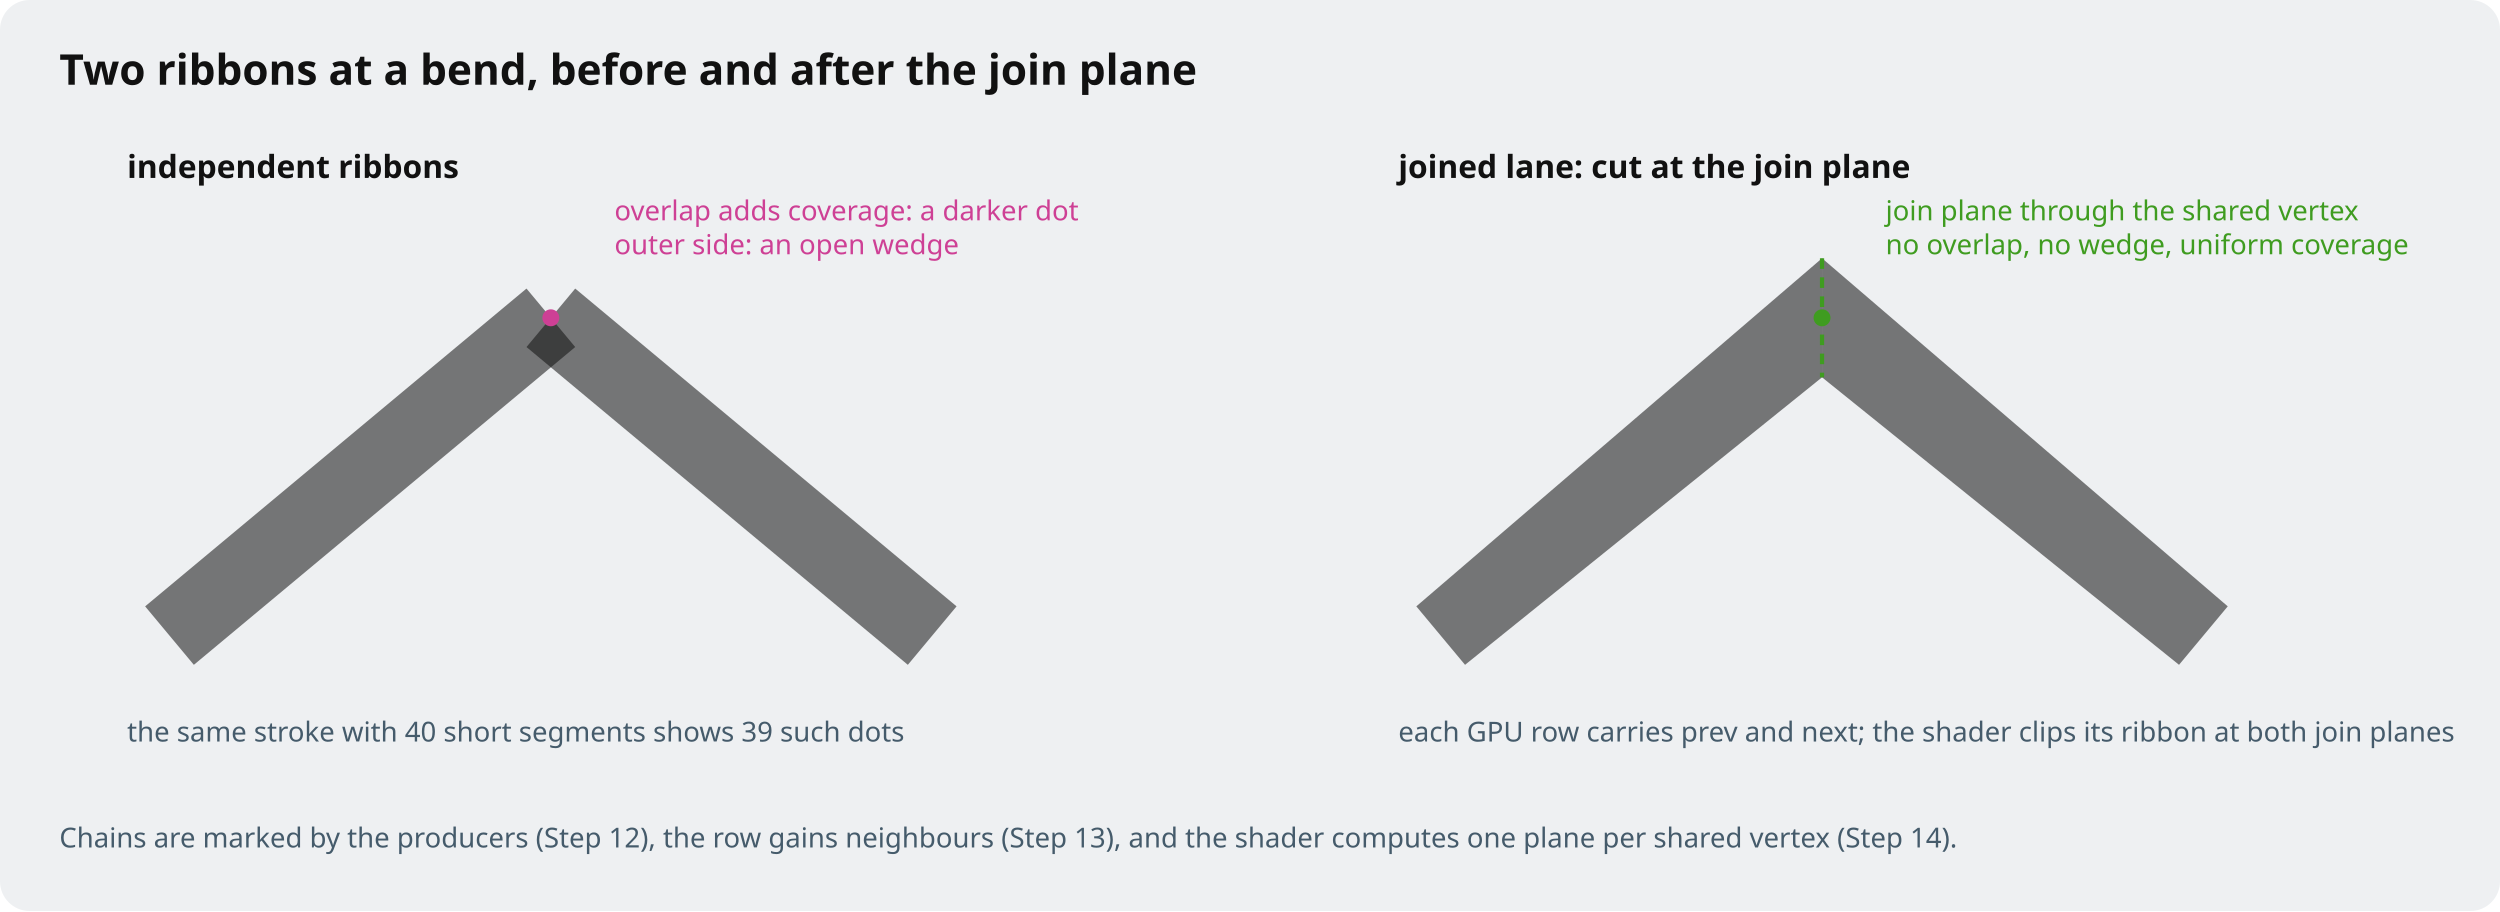
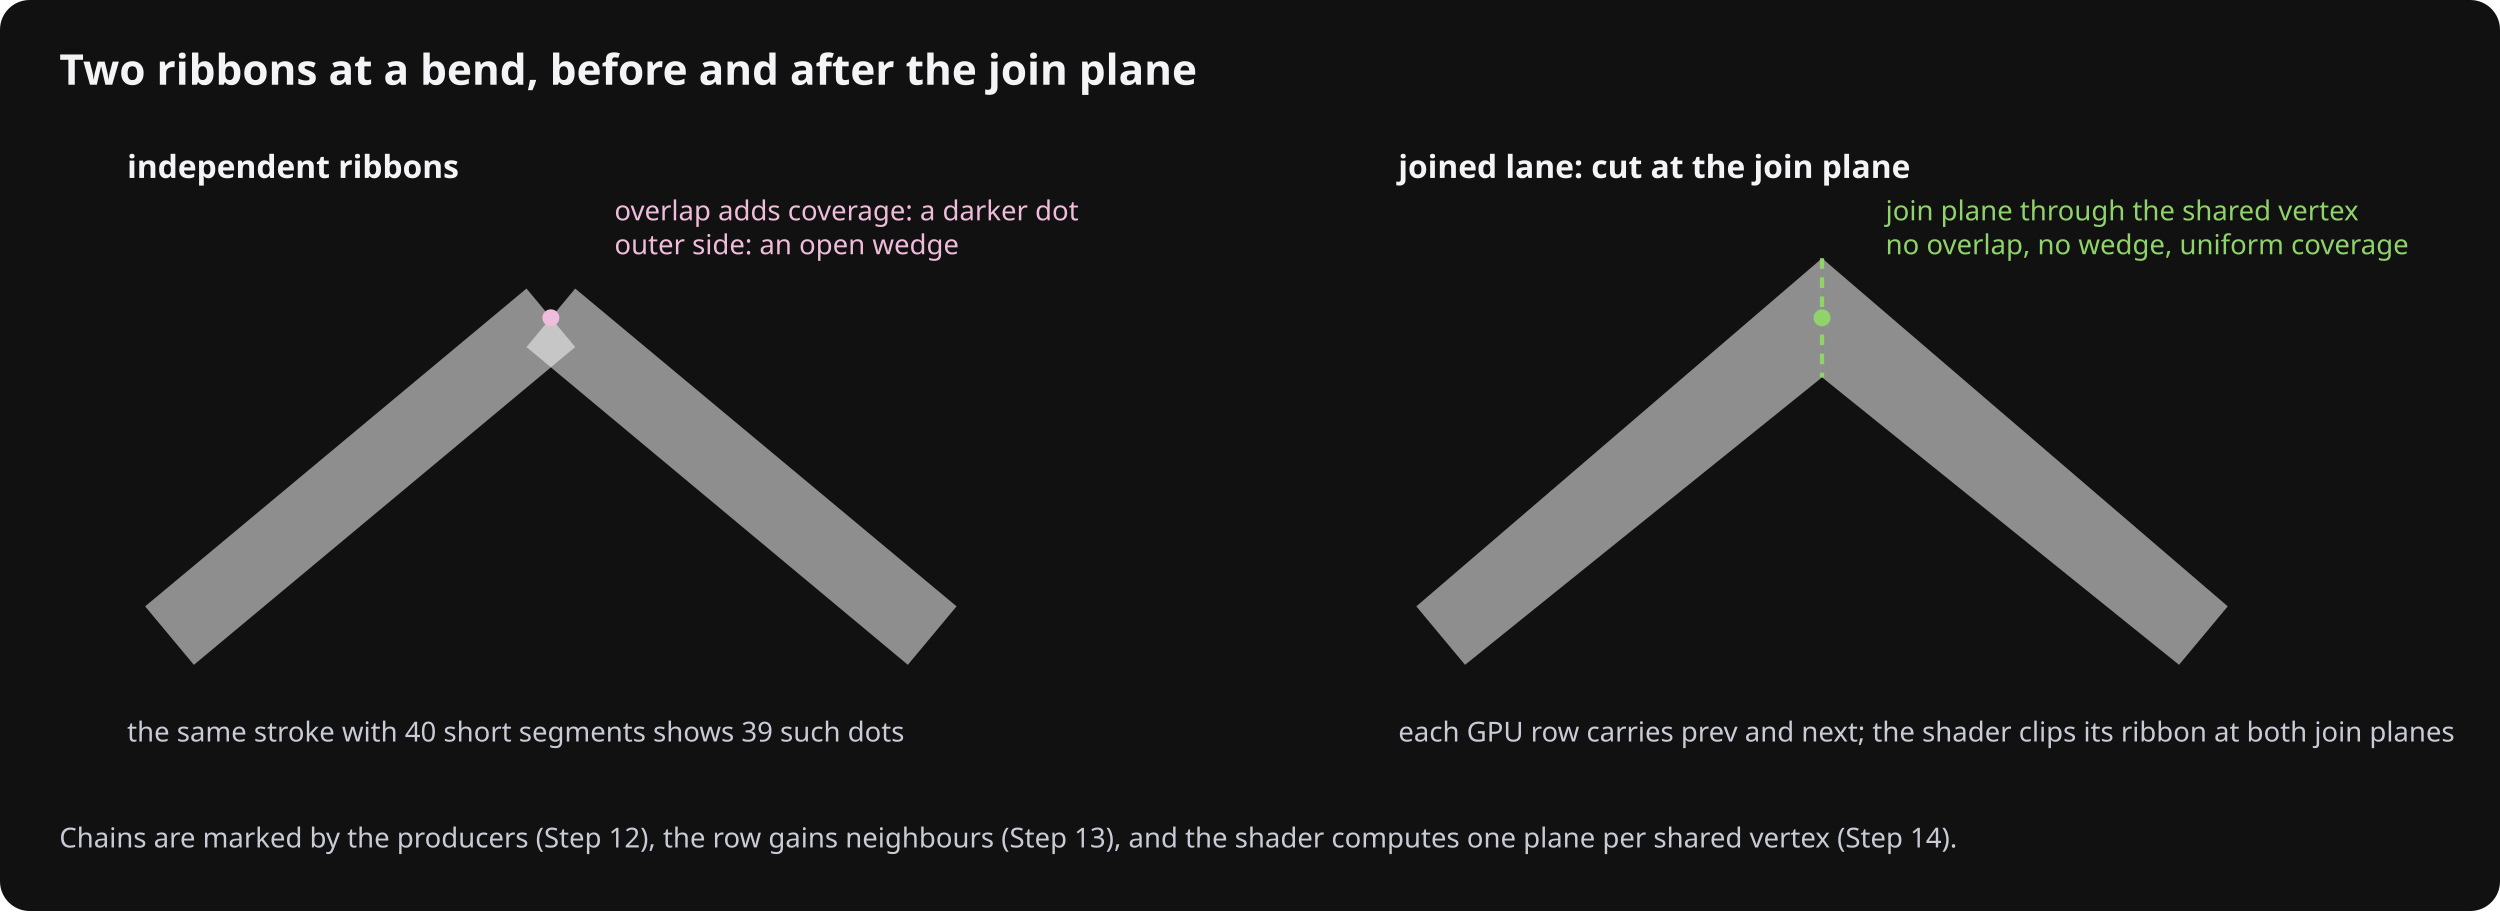
<svg xmlns="http://www.w3.org/2000/svg" viewBox="0 0 1180 430" role="img" aria-labelledby="t d">
  <defs>
    <marker id="a" markerWidth="9" markerHeight="9" refX="7" refY="3" orient="auto">
-       <path d="M0,0 L7,3 L0,6" fill="#111111" />
+       <path d="M0,0 L7,3 L0,6" fill="#e4e4e7" />
    </marker>
  </defs>
-   <style>text{font-family:system-ui,sans-serif;fill:#111111;font-size:13px}.h{font-size:20px;font-weight:700}.l{font-size:15px;font-weight:650}.s{font-size:13px;fill:#455b6b}.m{font-family:"DejaVu Sans Mono","Liberation Mono",monospace;font-size:12.5px;fill:#111111}.ar{fill:none;stroke:#111111;stroke-width:1.6;marker-end:url(#a)}.dash{fill:none;stroke:#e07a26;stroke-width:1.8;stroke-dasharray:7 5}</style>
-   <rect width="100%" height="100%" rx="14" fill="#eef0f2" />
+   <style>text{font-family:system-ui,sans-serif;fill:#f4f4f6;font-size:13px}.h{font-size:20px;font-weight:700}.l{font-size:15px;font-weight:650}.s{font-size:13px;fill:#c9ccd6}.m{font-family:"DejaVu Sans Mono","Liberation Mono",monospace;font-size:12.5px;fill:#f4f4f6}.ar{fill:none;stroke:#e4e4e7;stroke-width:1.6;marker-end:url(#a)}.dash{fill:none;stroke:#e07a26;stroke-width:1.8;stroke-dasharray:7 5}</style>
+   <rect width="100%" height="100%" rx="14" fill="#111111" />
  <text class="h" xml:space="preserve" x="28.0" y="40.0" textLength="536.7" lengthAdjust="spacingAndGlyphs">Two ribbons at a bend, before and after the join plane</text>
  <text class="l" xml:space="preserve" x="60.0" y="84.0" textLength="156.6" lengthAdjust="spacingAndGlyphs">independent ribbons</text>
-   <polygon points="91.5,313.8 271.5,163.8 248.5,136.2 68.5,286.2" fill="#111111" fill-opacity="0.55" />
-   <polygon points="248.5,163.8 428.5,313.8 451.5,286.2 271.5,136.2" fill="#111111" fill-opacity="0.55" />
-   <circle cx="260" cy="150" r="4" fill="#ce4095" />
-   <text class="s" xml:space="preserve" x="290.0" y="104.0" style="fill:#ce4095" textLength="218.8" lengthAdjust="spacingAndGlyphs">overlap adds coverage: a darker dot</text>
-   <text class="s" xml:space="preserve" x="290.0" y="120.0" style="fill:#ce4095" textLength="162.4" lengthAdjust="spacingAndGlyphs">outer side: an open wedge</text>
+   <polygon points="91.5,313.8 271.5,163.8 248.5,136.2 68.5,286.2" fill="#f4f4f6" fill-opacity="0.55" />
+   <polygon points="248.5,163.8 428.5,313.8 451.5,286.2 271.5,136.2" fill="#f4f4f6" fill-opacity="0.55" />
+   <circle cx="260" cy="150" r="4" fill="#f0bcdb" />
+   <text class="s" xml:space="preserve" x="290.0" y="104.0" style="fill:#f0bcdb" textLength="218.8" lengthAdjust="spacingAndGlyphs">overlap adds coverage: a darker dot</text>
+   <text class="s" xml:space="preserve" x="290.0" y="120.0" style="fill:#f0bcdb" textLength="162.4" lengthAdjust="spacingAndGlyphs">outer side: an open wedge</text>
  <text class="s" xml:space="preserve" x="60.0" y="350.0" textLength="366.4" lengthAdjust="spacingAndGlyphs">the same stroke with 40 short segments shows 39 such dots</text>
  <text class="l" xml:space="preserve" x="660.0" y="84.0" textLength="241.6" lengthAdjust="spacingAndGlyphs">joined lane: cut at the join plane</text>
-   <polygon points="668.5,286.2 860.0,121.9 860.0,178.1 691.5,313.8" fill="#111111" fill-opacity="0.55" />
-   <polygon points="860.0,121.9 1051.5,286.2 1028.5,313.8 860.0,178.1" fill="#111111" fill-opacity="0.55" />
-   <line x1="860.0" y1="121.9" x2="860.0" y2="178.1" stroke="#3f9c20" stroke-width="2" stroke-dasharray="5 4" />
-   <circle cx="860" cy="150" r="4" fill="#3f9c20" />
-   <text class="s" xml:space="preserve" x="890.0" y="104.0" style="fill:#3f9c20" textLength="223.0" lengthAdjust="spacingAndGlyphs">join plane through the shared vertex</text>
-   <text class="s" xml:space="preserve" x="890.0" y="120.0" style="fill:#3f9c20" textLength="246.6" lengthAdjust="spacingAndGlyphs">no overlap, no wedge, uniform coverage</text>
+   <polygon points="668.5,286.2 860.0,121.9 860.0,178.1 691.5,313.8" fill="#f4f4f6" fill-opacity="0.55" />
+   <polygon points="860.0,121.9 1051.5,286.2 1028.5,313.8 860.0,178.1" fill="#f4f4f6" fill-opacity="0.55" />
+   <line x1="860.0" y1="121.9" x2="860.0" y2="178.1" stroke="#8fd36a" stroke-width="2" stroke-dasharray="5 4" />
+   <circle cx="860" cy="150" r="4" fill="#8fd36a" />
+   <text class="s" xml:space="preserve" x="890.0" y="104.0" style="fill:#8fd36a" textLength="223.0" lengthAdjust="spacingAndGlyphs">join plane through the shared vertex</text>
+   <text class="s" xml:space="preserve" x="890.0" y="120.0" style="fill:#8fd36a" textLength="246.6" lengthAdjust="spacingAndGlyphs">no overlap, no wedge, uniform coverage</text>
  <text class="s" xml:space="preserve" x="660.0" y="350.0" textLength="498.0" lengthAdjust="spacingAndGlyphs">each GPU row carries prev and next; the shader clips its ribbon at both join planes</text>
  <text class="s" xml:space="preserve" x="28.0" y="400.0" textLength="894.7" lengthAdjust="spacingAndGlyphs">Chains are marked by the producers (Step 12), the row gains neighbours (Step 13), and the shader computes one plane per shared vertex (Step 14).</text>
</svg>
